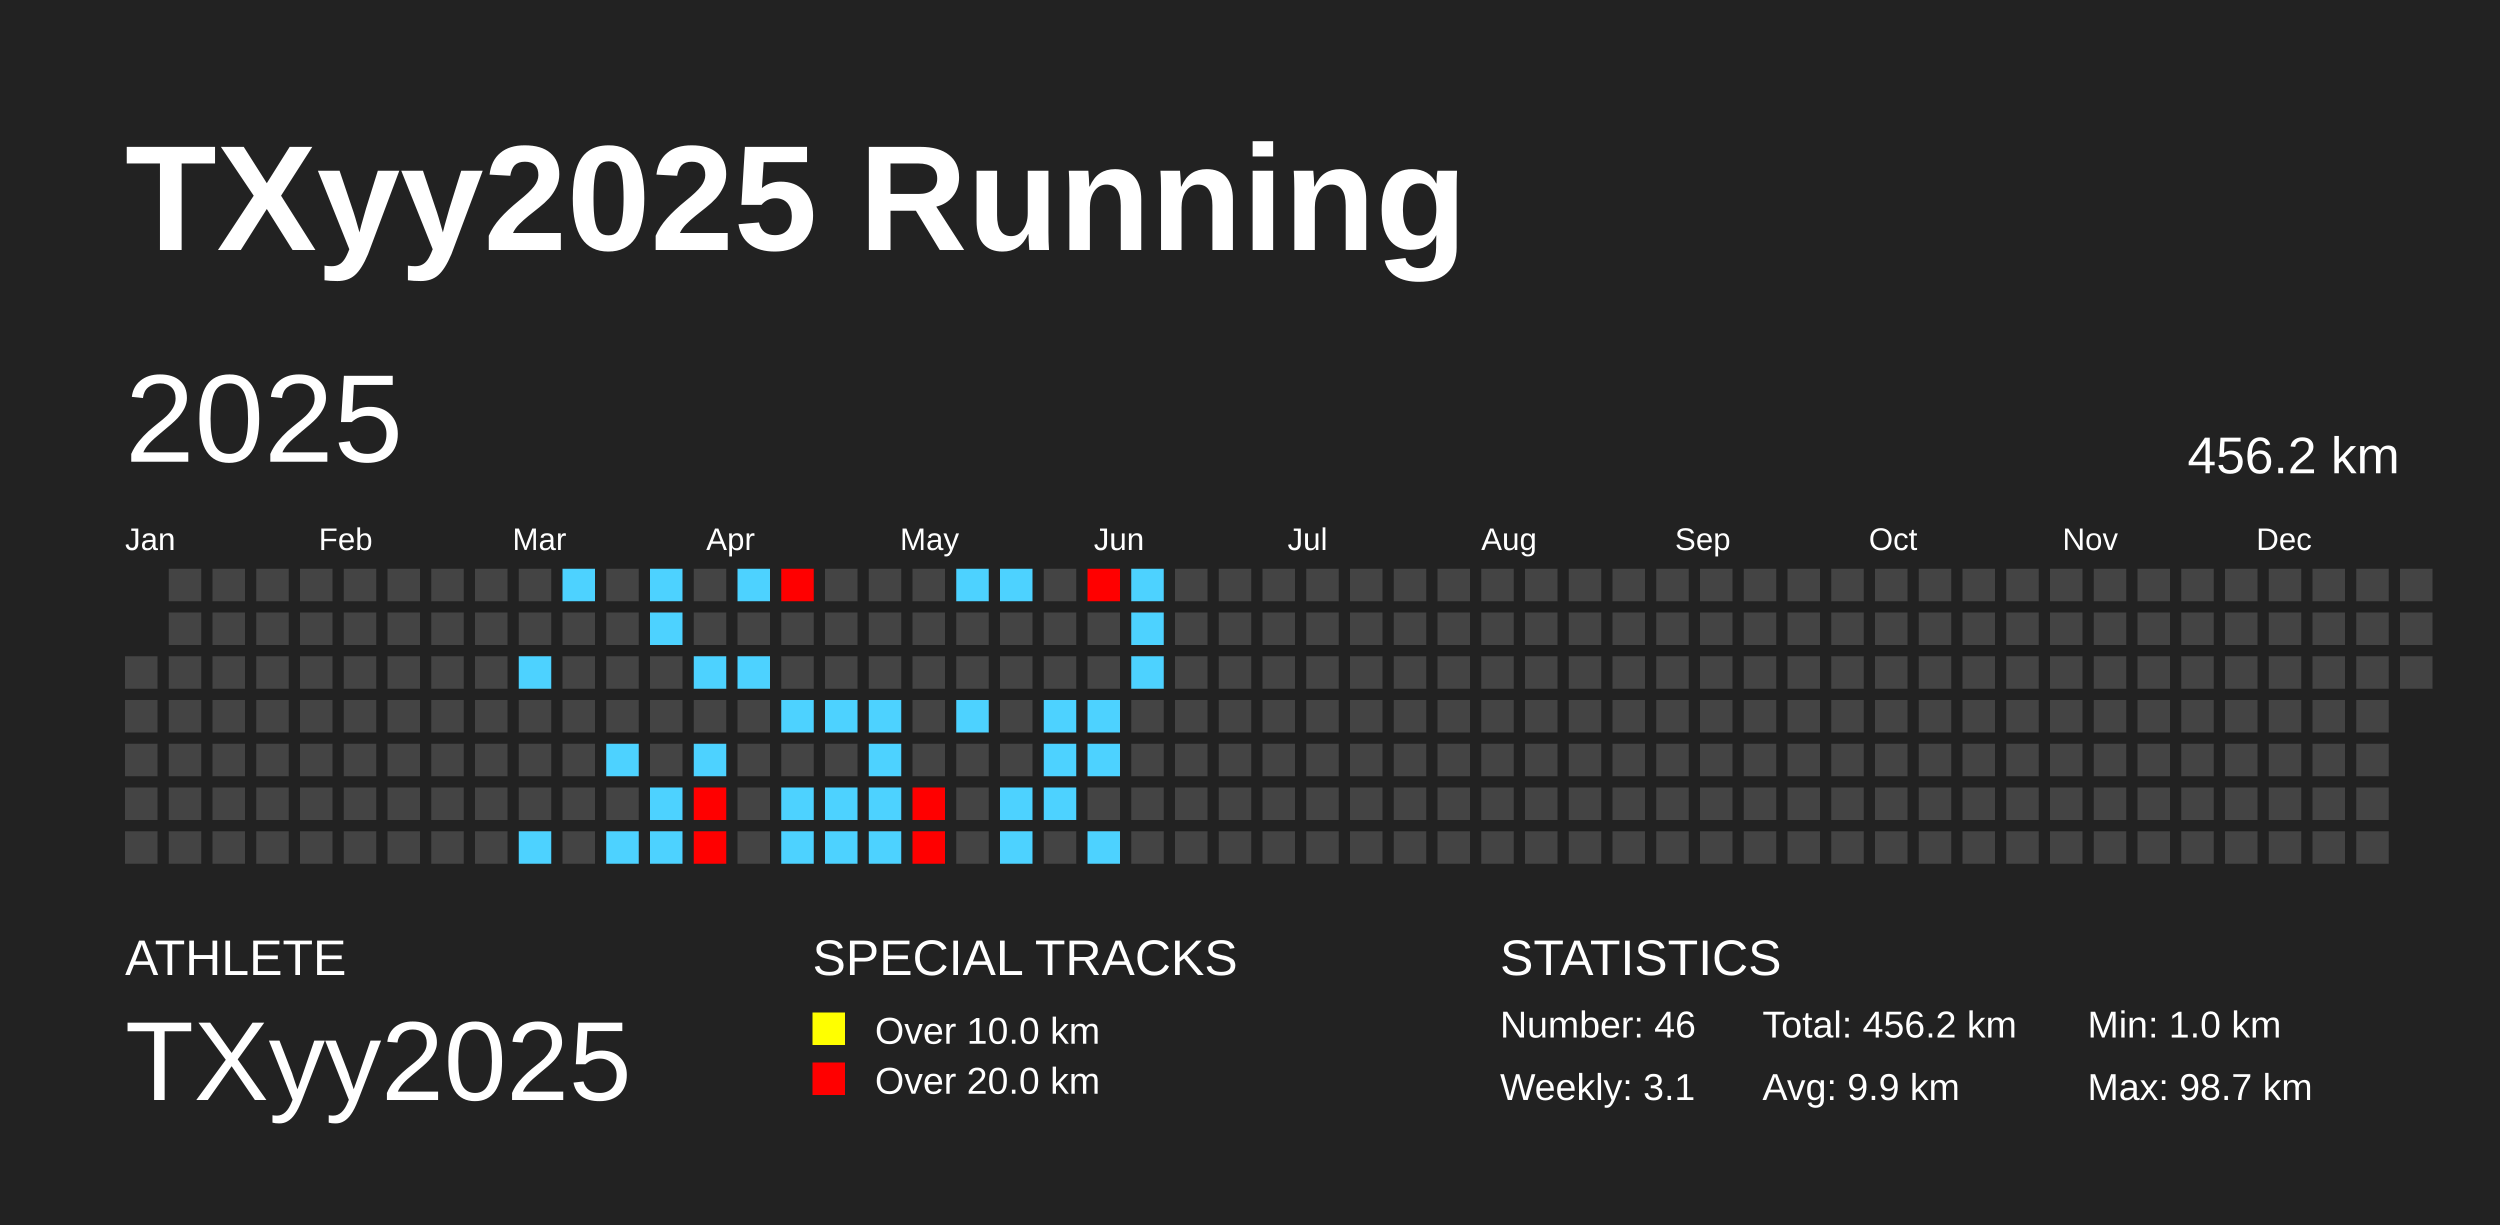
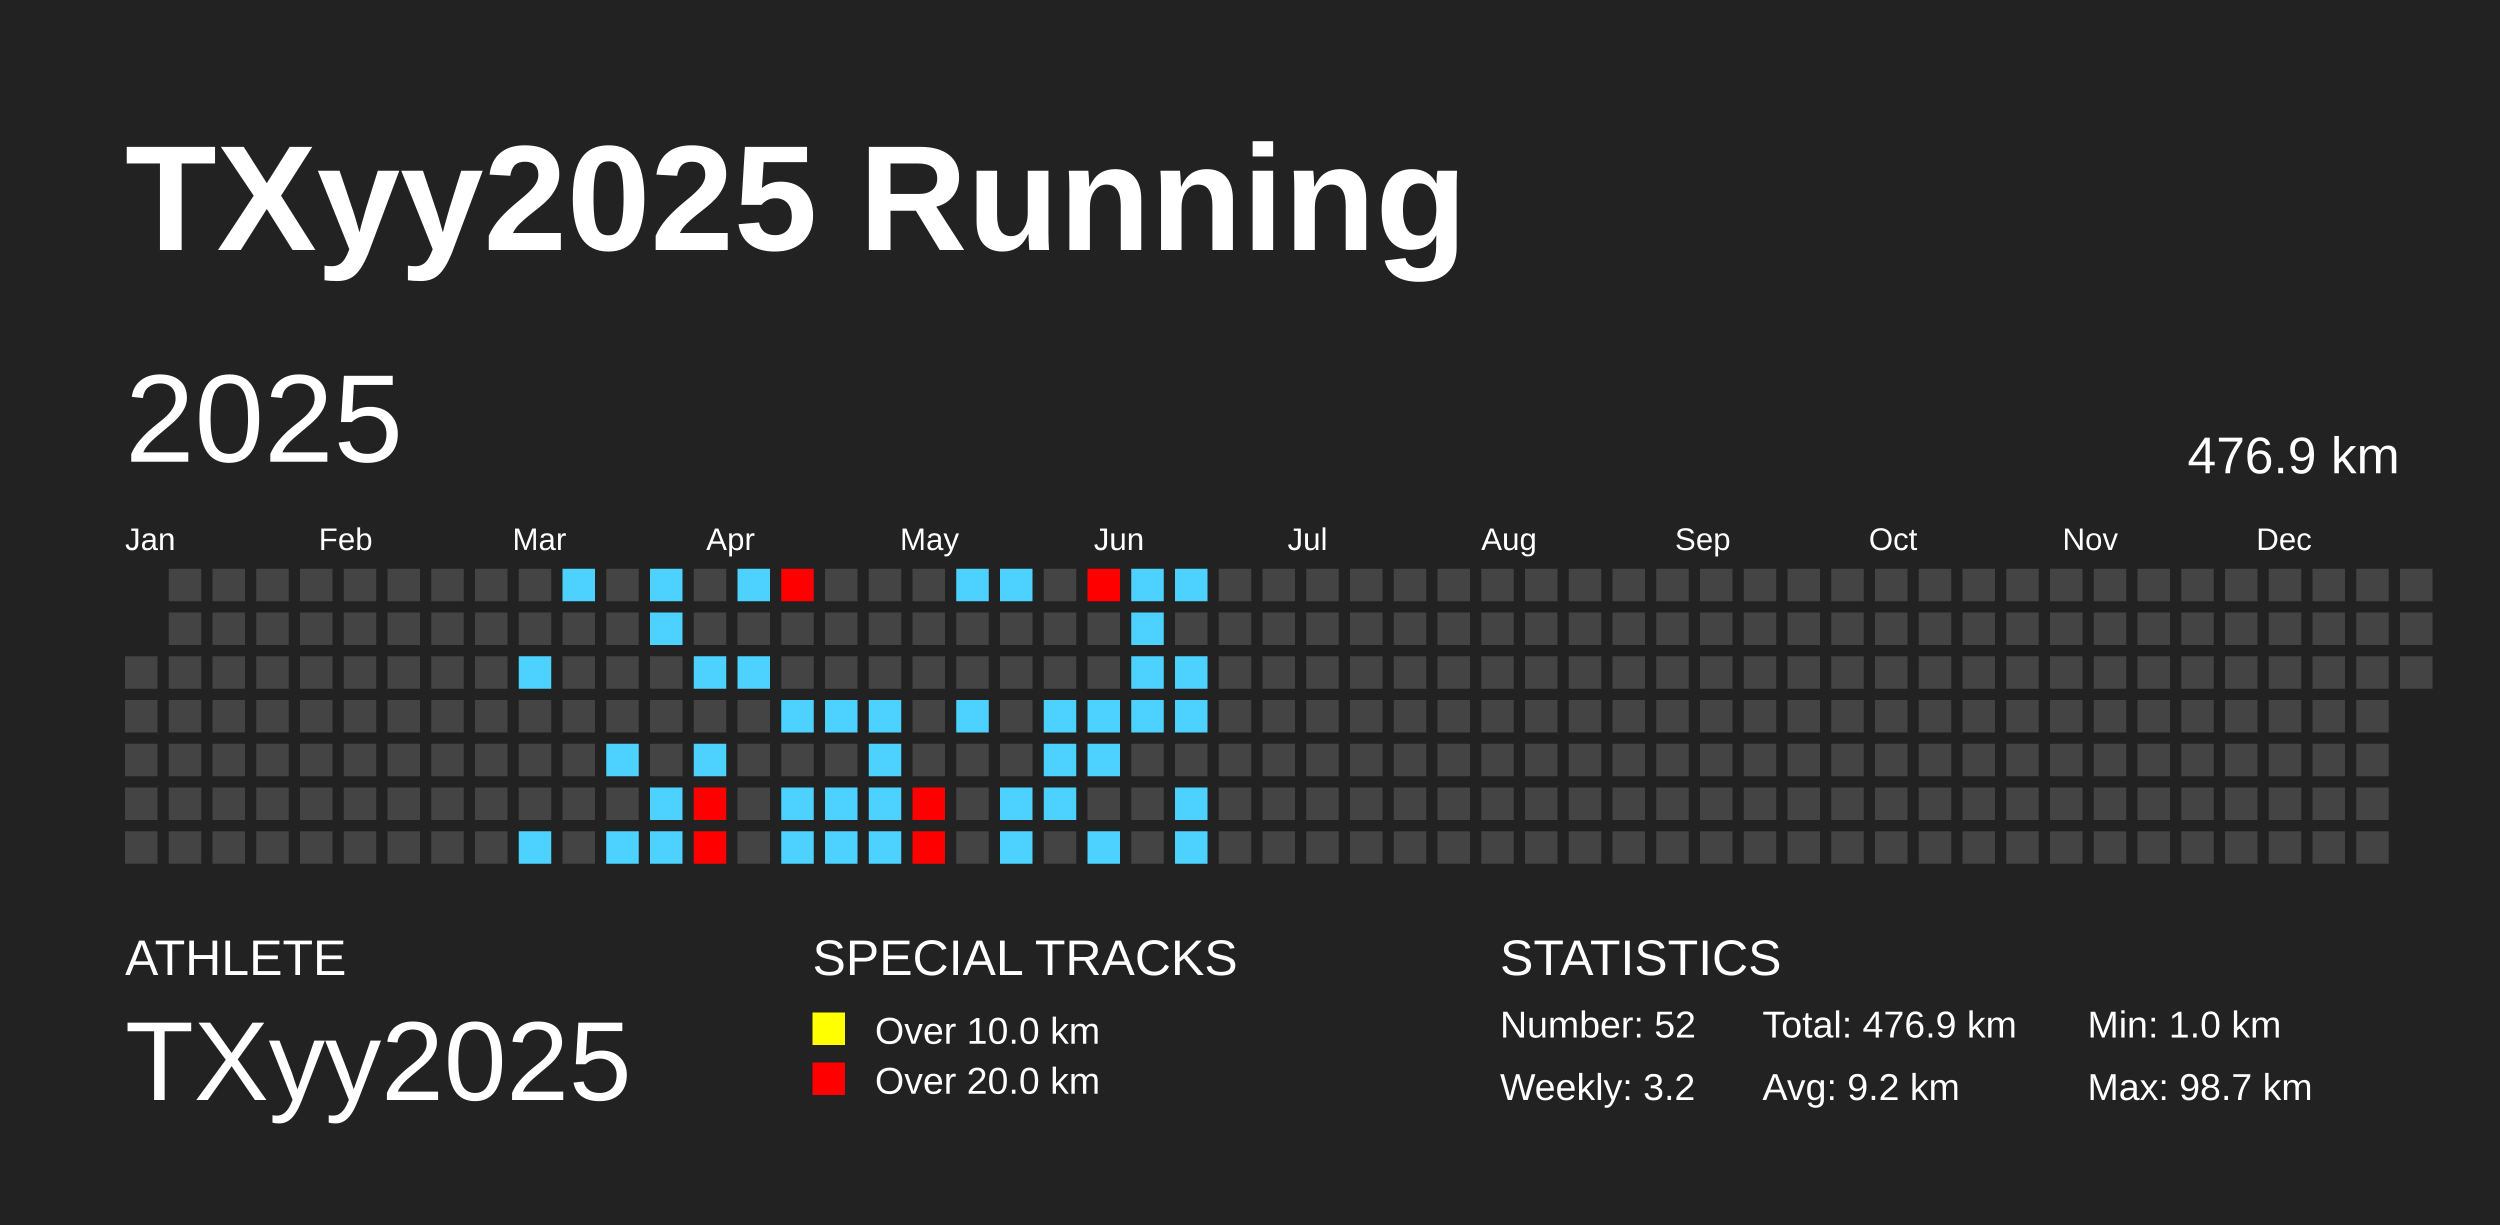
<svg xmlns="http://www.w3.org/2000/svg" baseProfile="full" height="98mm" version="1.1" viewBox="0,0,200,98" width="200mm">
  <defs />
  <rect fill="#222222" height="98" width="200" x="0" y="0" />
  <text fill="#FFFFFF" style="font-size:12px; font-family:Arial; font-weight:bold;" x="10" y="20">TXyy2025 Running</text>
  <text fill="#FFFFFF" style="font-size:4px; font-family:Arial" x="10" y="78">ATHLETE</text>
  <text fill="#FFFFFF" style="font-size:9px; font-family:Arial" x="10" y="88">TXyy2025</text>
  <text fill="#FFFFFF" style="font-size:4px; font-family:Arial" x="65" y="78">SPECIAL TRACKS</text>
  <rect fill="yellow" height="2.6" width="2.6" x="65" y="81" />
  <text fill="#FFFFFF" style="font-size:3px; font-family:Arial" x="70" y="83.5">Over 10.0 km</text>
  <rect fill="red" height="2.6" width="2.6" x="65" y="85" />
  <text fill="#FFFFFF" style="font-size:3px; font-family:Arial" x="70" y="87.5">Over 20.0 km</text>
  <text fill="#FFFFFF" style="font-size:4px; font-family:Arial" x="120" y="78">STATISTICS</text>
-   <text fill="#FFFFFF" style="font-size:3px; font-family:Arial" x="120" y="83">Number: 46</text>
-   <text fill="#FFFFFF" style="font-size:3px; font-family:Arial" x="120" y="88">Weekly: 3.1</text>
-   <text fill="#FFFFFF" style="font-size:3px; font-family:Arial" x="141" y="83">Total: 456.2 km</text>
-   <text fill="#FFFFFF" style="font-size:3px; font-family:Arial" x="141" y="88">Avg: 9.9 km</text>
+   <text fill="#FFFFFF" style="font-size:3px; font-family:Arial" x="120" y="83">Number: 52</text>
+   <text fill="#FFFFFF" style="font-size:3px; font-family:Arial" x="120" y="88">Weekly: 3.2</text>
+   <text fill="#FFFFFF" style="font-size:3px; font-family:Arial" x="141" y="83">Total: 476.9 km</text>
+   <text fill="#FFFFFF" style="font-size:3px; font-family:Arial" x="141" y="88">Avg: 9.2 km</text>
  <text fill="#FFFFFF" style="font-size:3px; font-family:Arial" x="167" y="83">Min: 1.0 km</text>
  <text fill="#FFFFFF" style="font-size:3px; font-family:Arial" x="167" y="88">Max: 98.7 km</text>
  <text dominant-baseline="hanging" fill="#FFFFFF" style="font-size:10.0px; font-family:Arial;" x="10" y="30">2025</text>
-   <text dominant-baseline="hanging" fill="#FFFFFF" style="font-size:4.125px; font-family:Arial;" x="175" y="35">456.2 km</text>
+   <text dominant-baseline="hanging" fill="#FFFFFF" style="font-size:4.125px; font-family:Arial;" x="175" y="35">476.9 km</text>
  <text fill="#FFFFFF" style="font-size:2.5px; font-family:Arial" x="10.0" y="44">Jan</text>
  <text fill="#FFFFFF" style="font-size:2.5px; font-family:Arial" x="25.5" y="44">Feb</text>
  <text fill="#FFFFFF" style="font-size:2.5px; font-family:Arial" x="41.0" y="44">Mar</text>
  <text fill="#FFFFFF" style="font-size:2.5px; font-family:Arial" x="56.5" y="44">Apr</text>
  <text fill="#FFFFFF" style="font-size:2.5px; font-family:Arial" x="72.0" y="44">May</text>
  <text fill="#FFFFFF" style="font-size:2.5px; font-family:Arial" x="87.5" y="44">Jun</text>
  <text fill="#FFFFFF" style="font-size:2.5px; font-family:Arial" x="103.0" y="44">Jul</text>
  <text fill="#FFFFFF" style="font-size:2.5px; font-family:Arial" x="118.5" y="44">Aug</text>
  <text fill="#FFFFFF" style="font-size:2.5px; font-family:Arial" x="134.0" y="44">Sep</text>
  <text fill="#FFFFFF" style="font-size:2.5px; font-family:Arial" x="149.5" y="44">Oct</text>
  <text fill="#FFFFFF" style="font-size:2.5px; font-family:Arial" x="165.0" y="44">Nov</text>
  <text fill="#FFFFFF" style="font-size:2.5px; font-family:Arial" x="180.5" y="44">Dec</text>
  <rect fill="#444444" height="2.6" width="2.6" x="10.0" y="52.5" />
  <rect fill="#444444" height="2.6" width="2.6" x="10.0" y="56.0" />
  <rect fill="#444444" height="2.6" width="2.6" x="10.0" y="59.5" />
  <rect fill="#444444" height="2.6" width="2.6" x="10.0" y="63.0" />
  <rect fill="#444444" height="2.6" width="2.6" x="10.0" y="66.5" />
  <rect fill="#444444" height="2.6" width="2.6" x="13.5" y="45.5" />
  <rect fill="#444444" height="2.6" width="2.6" x="13.5" y="49.0" />
  <rect fill="#444444" height="2.6" width="2.6" x="13.5" y="52.5" />
  <rect fill="#444444" height="2.6" width="2.6" x="13.5" y="56.0" />
  <rect fill="#444444" height="2.6" width="2.6" x="13.5" y="59.5" />
  <rect fill="#444444" height="2.6" width="2.6" x="13.5" y="63.0" />
  <rect fill="#444444" height="2.6" width="2.6" x="13.5" y="66.5" />
  <rect fill="#444444" height="2.6" width="2.6" x="17.0" y="45.5" />
  <rect fill="#444444" height="2.6" width="2.6" x="17.0" y="49.0" />
  <rect fill="#444444" height="2.6" width="2.6" x="17.0" y="52.5" />
  <rect fill="#444444" height="2.6" width="2.6" x="17.0" y="56.0" />
  <rect fill="#444444" height="2.6" width="2.6" x="17.0" y="59.5" />
  <rect fill="#444444" height="2.6" width="2.6" x="17.0" y="63.0" />
  <rect fill="#444444" height="2.6" width="2.6" x="17.0" y="66.5" />
  <rect fill="#444444" height="2.6" width="2.6" x="20.5" y="45.5" />
  <rect fill="#444444" height="2.6" width="2.6" x="20.5" y="49.0" />
  <rect fill="#444444" height="2.6" width="2.6" x="20.5" y="52.5" />
  <rect fill="#444444" height="2.6" width="2.6" x="20.5" y="56.0" />
  <rect fill="#444444" height="2.6" width="2.6" x="20.5" y="59.5" />
  <rect fill="#444444" height="2.6" width="2.6" x="20.5" y="63.0" />
  <rect fill="#444444" height="2.6" width="2.6" x="20.5" y="66.5" />
  <rect fill="#444444" height="2.6" width="2.6" x="24.0" y="45.5" />
  <rect fill="#444444" height="2.6" width="2.6" x="24.0" y="49.0" />
  <rect fill="#444444" height="2.6" width="2.6" x="24.0" y="52.5" />
  <rect fill="#444444" height="2.6" width="2.6" x="24.0" y="56.0" />
  <rect fill="#444444" height="2.6" width="2.6" x="24.0" y="59.5" />
  <rect fill="#444444" height="2.6" width="2.6" x="24.0" y="63.0" />
  <rect fill="#444444" height="2.6" width="2.6" x="24.0" y="66.5" />
  <rect fill="#444444" height="2.6" width="2.6" x="27.5" y="45.5" />
  <rect fill="#444444" height="2.6" width="2.6" x="27.5" y="49.0" />
  <rect fill="#444444" height="2.6" width="2.6" x="27.5" y="52.5" />
  <rect fill="#444444" height="2.6" width="2.6" x="27.5" y="56.0" />
  <rect fill="#444444" height="2.6" width="2.6" x="27.5" y="59.5" />
  <rect fill="#444444" height="2.6" width="2.6" x="27.5" y="63.0" />
  <rect fill="#444444" height="2.6" width="2.6" x="27.5" y="66.5" />
  <rect fill="#444444" height="2.6" width="2.6" x="31.0" y="45.5" />
  <rect fill="#444444" height="2.6" width="2.6" x="31.0" y="49.0" />
  <rect fill="#444444" height="2.6" width="2.6" x="31.0" y="52.5" />
  <rect fill="#444444" height="2.6" width="2.6" x="31.0" y="56.0" />
  <rect fill="#444444" height="2.6" width="2.6" x="31.0" y="59.5" />
  <rect fill="#444444" height="2.6" width="2.6" x="31.0" y="63.0" />
  <rect fill="#444444" height="2.6" width="2.6" x="31.0" y="66.5" />
  <rect fill="#444444" height="2.6" width="2.6" x="34.5" y="45.5" />
  <rect fill="#444444" height="2.6" width="2.6" x="34.5" y="49.0" />
  <rect fill="#444444" height="2.6" width="2.6" x="34.5" y="52.5" />
  <rect fill="#444444" height="2.6" width="2.6" x="34.5" y="56.0" />
  <rect fill="#444444" height="2.6" width="2.6" x="34.5" y="59.5" />
  <rect fill="#444444" height="2.6" width="2.6" x="34.5" y="63.0" />
  <rect fill="#444444" height="2.6" width="2.6" x="34.5" y="66.5" />
  <rect fill="#444444" height="2.6" width="2.6" x="38.0" y="45.5" />
  <rect fill="#444444" height="2.6" width="2.6" x="38.0" y="49.0" />
  <rect fill="#444444" height="2.6" width="2.6" x="38.0" y="52.5" />
  <rect fill="#444444" height="2.6" width="2.6" x="38.0" y="56.0" />
  <rect fill="#444444" height="2.6" width="2.6" x="38.0" y="59.5" />
  <rect fill="#444444" height="2.6" width="2.6" x="38.0" y="63.0" />
  <rect fill="#444444" height="2.6" width="2.6" x="38.0" y="66.5" />
  <rect fill="#444444" height="2.6" width="2.6" x="41.5" y="45.5" />
  <rect fill="#444444" height="2.6" width="2.6" x="41.5" y="49.0" />
  <rect fill="#4dd2ff" height="2.6" width="2.6" x="41.5" y="52.5" />
  <rect fill="#444444" height="2.6" width="2.6" x="41.5" y="56.0" />
  <rect fill="#444444" height="2.6" width="2.6" x="41.5" y="59.5" />
  <rect fill="#444444" height="2.6" width="2.6" x="41.5" y="63.0" />
  <rect fill="#4dd2ff" height="2.6" width="2.6" x="41.5" y="66.5" />
  <rect fill="#4dd2ff" height="2.6" width="2.6" x="45.0" y="45.5" />
  <rect fill="#444444" height="2.6" width="2.6" x="45.0" y="49.0" />
  <rect fill="#444444" height="2.6" width="2.6" x="45.0" y="52.5" />
  <rect fill="#444444" height="2.6" width="2.6" x="45.0" y="56.0" />
  <rect fill="#444444" height="2.6" width="2.6" x="45.0" y="59.5" />
  <rect fill="#444444" height="2.6" width="2.6" x="45.0" y="63.0" />
  <rect fill="#444444" height="2.6" width="2.6" x="45.0" y="66.5" />
  <rect fill="#444444" height="2.6" width="2.6" x="48.5" y="45.5" />
  <rect fill="#444444" height="2.6" width="2.6" x="48.5" y="49.0" />
  <rect fill="#444444" height="2.6" width="2.6" x="48.5" y="52.5" />
  <rect fill="#444444" height="2.6" width="2.6" x="48.5" y="56.0" />
  <rect fill="#4dd2ff" height="2.6" width="2.6" x="48.5" y="59.5" />
  <rect fill="#444444" height="2.6" width="2.6" x="48.5" y="63.0" />
  <rect fill="#4dd2ff" height="2.6" width="2.6" x="48.5" y="66.5" />
  <rect fill="#4dd2ff" height="2.6" width="2.6" x="52.0" y="45.5" />
  <rect fill="#4dd2ff" height="2.6" width="2.6" x="52.0" y="49.0" />
  <rect fill="#444444" height="2.6" width="2.6" x="52.0" y="52.5" />
  <rect fill="#444444" height="2.6" width="2.6" x="52.0" y="56.0" />
  <rect fill="#444444" height="2.6" width="2.6" x="52.0" y="59.5" />
  <rect fill="#4dd2ff" height="2.6" width="2.6" x="52.0" y="63.0" />
  <rect fill="#4dd2ff" height="2.6" width="2.6" x="52.0" y="66.5" />
  <rect fill="#444444" height="2.6" width="2.6" x="55.5" y="45.5" />
  <rect fill="#444444" height="2.6" width="2.6" x="55.5" y="49.0" />
  <rect fill="#4dd2ff" height="2.6" width="2.6" x="55.5" y="52.5" />
  <rect fill="#444444" height="2.6" width="2.6" x="55.5" y="56.0" />
  <rect fill="#4dd2ff" height="2.6" width="2.6" x="55.5" y="59.5" />
  <rect fill="red" height="2.6" width="2.6" x="55.5" y="63.0" />
  <rect fill="red" height="2.6" width="2.6" x="55.5" y="66.5" />
  <rect fill="#4dd2ff" height="2.6" width="2.6" x="59.0" y="45.5" />
  <rect fill="#444444" height="2.6" width="2.6" x="59.0" y="49.0" />
  <rect fill="#4dd2ff" height="2.6" width="2.6" x="59.0" y="52.5" />
  <rect fill="#444444" height="2.6" width="2.6" x="59.0" y="56.0" />
  <rect fill="#444444" height="2.6" width="2.6" x="59.0" y="59.5" />
  <rect fill="#444444" height="2.6" width="2.6" x="59.0" y="63.0" />
  <rect fill="#444444" height="2.6" width="2.6" x="59.0" y="66.5" />
  <rect fill="red" height="2.6" width="2.6" x="62.5" y="45.5" />
  <rect fill="#444444" height="2.6" width="2.6" x="62.5" y="49.0" />
  <rect fill="#444444" height="2.6" width="2.6" x="62.5" y="52.5" />
  <rect fill="#4dd2ff" height="2.6" width="2.6" x="62.5" y="56.0" />
  <rect fill="#444444" height="2.6" width="2.6" x="62.5" y="59.5" />
  <rect fill="#4dd2ff" height="2.6" width="2.6" x="62.5" y="63.0" />
  <rect fill="#4dd2ff" height="2.6" width="2.6" x="62.5" y="66.5" />
  <rect fill="#444444" height="2.6" width="2.6" x="66.0" y="45.5" />
  <rect fill="#444444" height="2.6" width="2.6" x="66.0" y="49.0" />
  <rect fill="#444444" height="2.6" width="2.6" x="66.0" y="52.5" />
  <rect fill="#4dd2ff" height="2.6" width="2.6" x="66.0" y="56.0" />
  <rect fill="#444444" height="2.6" width="2.6" x="66.0" y="59.5" />
  <rect fill="#4dd2ff" height="2.6" width="2.6" x="66.0" y="63.0" />
  <rect fill="#4dd2ff" height="2.6" width="2.6" x="66.0" y="66.5" />
  <rect fill="#444444" height="2.6" width="2.6" x="69.5" y="45.5" />
  <rect fill="#444444" height="2.6" width="2.6" x="69.5" y="49.0" />
  <rect fill="#444444" height="2.6" width="2.6" x="69.5" y="52.5" />
  <rect fill="#4dd2ff" height="2.6" width="2.6" x="69.5" y="56.0" />
  <rect fill="#4dd2ff" height="2.6" width="2.6" x="69.5" y="59.5" />
  <rect fill="#4dd2ff" height="2.6" width="2.6" x="69.5" y="63.0" />
  <rect fill="#4dd2ff" height="2.6" width="2.6" x="69.5" y="66.5" />
  <rect fill="#444444" height="2.6" width="2.6" x="73.0" y="45.5" />
  <rect fill="#444444" height="2.6" width="2.6" x="73.0" y="49.0" />
  <rect fill="#444444" height="2.6" width="2.6" x="73.0" y="52.5" />
  <rect fill="#444444" height="2.6" width="2.6" x="73.0" y="56.0" />
  <rect fill="#444444" height="2.6" width="2.6" x="73.0" y="59.5" />
  <rect fill="red" height="2.6" width="2.6" x="73.0" y="63.0" />
  <rect fill="red" height="2.6" width="2.6" x="73.0" y="66.5" />
  <rect fill="#4dd2ff" height="2.6" width="2.6" x="76.5" y="45.5" />
  <rect fill="#444444" height="2.6" width="2.6" x="76.5" y="49.0" />
  <rect fill="#444444" height="2.6" width="2.6" x="76.5" y="52.5" />
  <rect fill="#4dd2ff" height="2.6" width="2.6" x="76.5" y="56.0" />
  <rect fill="#444444" height="2.6" width="2.6" x="76.5" y="59.5" />
  <rect fill="#444444" height="2.6" width="2.6" x="76.5" y="63.0" />
  <rect fill="#444444" height="2.6" width="2.6" x="76.5" y="66.5" />
  <rect fill="#4dd2ff" height="2.6" width="2.6" x="80.0" y="45.5" />
  <rect fill="#444444" height="2.6" width="2.6" x="80.0" y="49.0" />
  <rect fill="#444444" height="2.6" width="2.6" x="80.0" y="52.5" />
  <rect fill="#444444" height="2.6" width="2.6" x="80.0" y="56.0" />
  <rect fill="#444444" height="2.6" width="2.6" x="80.0" y="59.5" />
  <rect fill="#4dd2ff" height="2.6" width="2.6" x="80.0" y="63.0" />
  <rect fill="#4dd2ff" height="2.6" width="2.6" x="80.0" y="66.5" />
  <rect fill="#444444" height="2.6" width="2.6" x="83.5" y="45.5" />
  <rect fill="#444444" height="2.6" width="2.6" x="83.5" y="49.0" />
  <rect fill="#444444" height="2.6" width="2.6" x="83.5" y="52.5" />
  <rect fill="#4dd2ff" height="2.6" width="2.6" x="83.5" y="56.0" />
  <rect fill="#4dd2ff" height="2.6" width="2.6" x="83.5" y="59.5" />
  <rect fill="#4dd2ff" height="2.6" width="2.6" x="83.5" y="63.0" />
  <rect fill="#444444" height="2.6" width="2.6" x="83.5" y="66.5" />
  <rect fill="red" height="2.6" width="2.6" x="87.0" y="45.5" />
  <rect fill="#444444" height="2.6" width="2.6" x="87.0" y="49.0" />
  <rect fill="#444444" height="2.6" width="2.6" x="87.0" y="52.5" />
  <rect fill="#4dd2ff" height="2.6" width="2.6" x="87.0" y="56.0" />
  <rect fill="#4dd2ff" height="2.6" width="2.6" x="87.0" y="59.5" />
  <rect fill="#444444" height="2.6" width="2.6" x="87.0" y="63.0" />
  <rect fill="#4dd2ff" height="2.6" width="2.6" x="87.0" y="66.5" />
  <rect fill="#4dd2ff" height="2.6" width="2.6" x="90.5" y="45.5" />
  <rect fill="#4dd2ff" height="2.6" width="2.6" x="90.5" y="49.0" />
  <rect fill="#4dd2ff" height="2.6" width="2.6" x="90.5" y="52.5" />
-   <rect fill="#444444" height="2.6" width="2.6" x="90.5" y="56.0" />
+   <rect fill="#4dd2ff" height="2.6" width="2.6" x="90.5" y="56.0" />
  <rect fill="#444444" height="2.6" width="2.6" x="90.5" y="59.5" />
  <rect fill="#444444" height="2.6" width="2.6" x="90.5" y="63.0" />
  <rect fill="#444444" height="2.6" width="2.6" x="90.5" y="66.5" />
-   <rect fill="#444444" height="2.6" width="2.6" x="94.0" y="45.5" />
+   <rect fill="#4dd2ff" height="2.6" width="2.6" x="94.0" y="45.5" />
  <rect fill="#444444" height="2.6" width="2.6" x="94.0" y="49.0" />
-   <rect fill="#444444" height="2.6" width="2.6" x="94.0" y="52.5" />
-   <rect fill="#444444" height="2.6" width="2.6" x="94.0" y="56.0" />
+   <rect fill="#4dd2ff" height="2.6" width="2.6" x="94.0" y="52.5" />
+   <rect fill="#4dd2ff" height="2.6" width="2.6" x="94.0" y="56.0" />
  <rect fill="#444444" height="2.6" width="2.6" x="94.0" y="59.5" />
-   <rect fill="#444444" height="2.6" width="2.6" x="94.0" y="63.0" />
-   <rect fill="#444444" height="2.6" width="2.6" x="94.0" y="66.5" />
+   <rect fill="#4dd2ff" height="2.6" width="2.6" x="94.0" y="63.0" />
+   <rect fill="#4dd2ff" height="2.6" width="2.6" x="94.0" y="66.5" />
  <rect fill="#444444" height="2.6" width="2.6" x="97.5" y="45.5" />
  <rect fill="#444444" height="2.6" width="2.6" x="97.5" y="49.0" />
  <rect fill="#444444" height="2.6" width="2.6" x="97.5" y="52.5" />
  <rect fill="#444444" height="2.6" width="2.6" x="97.5" y="56.0" />
  <rect fill="#444444" height="2.6" width="2.6" x="97.5" y="59.5" />
  <rect fill="#444444" height="2.6" width="2.6" x="97.5" y="63.0" />
  <rect fill="#444444" height="2.6" width="2.6" x="97.5" y="66.5" />
  <rect fill="#444444" height="2.6" width="2.6" x="101.0" y="45.5" />
  <rect fill="#444444" height="2.6" width="2.6" x="101.0" y="49.0" />
  <rect fill="#444444" height="2.6" width="2.6" x="101.0" y="52.5" />
  <rect fill="#444444" height="2.6" width="2.6" x="101.0" y="56.0" />
  <rect fill="#444444" height="2.6" width="2.6" x="101.0" y="59.5" />
  <rect fill="#444444" height="2.6" width="2.6" x="101.0" y="63.0" />
  <rect fill="#444444" height="2.6" width="2.6" x="101.0" y="66.5" />
  <rect fill="#444444" height="2.6" width="2.6" x="104.5" y="45.5" />
  <rect fill="#444444" height="2.6" width="2.6" x="104.5" y="49.0" />
  <rect fill="#444444" height="2.6" width="2.6" x="104.5" y="52.5" />
  <rect fill="#444444" height="2.6" width="2.6" x="104.5" y="56.0" />
  <rect fill="#444444" height="2.6" width="2.6" x="104.5" y="59.5" />
  <rect fill="#444444" height="2.6" width="2.6" x="104.5" y="63.0" />
  <rect fill="#444444" height="2.6" width="2.6" x="104.5" y="66.5" />
  <rect fill="#444444" height="2.6" width="2.6" x="108.0" y="45.5" />
  <rect fill="#444444" height="2.6" width="2.6" x="108.0" y="49.0" />
  <rect fill="#444444" height="2.6" width="2.6" x="108.0" y="52.5" />
  <rect fill="#444444" height="2.6" width="2.6" x="108.0" y="56.0" />
  <rect fill="#444444" height="2.6" width="2.6" x="108.0" y="59.5" />
  <rect fill="#444444" height="2.6" width="2.6" x="108.0" y="63.0" />
  <rect fill="#444444" height="2.6" width="2.6" x="108.0" y="66.5" />
  <rect fill="#444444" height="2.6" width="2.6" x="111.5" y="45.5" />
  <rect fill="#444444" height="2.6" width="2.6" x="111.5" y="49.0" />
  <rect fill="#444444" height="2.6" width="2.6" x="111.5" y="52.5" />
  <rect fill="#444444" height="2.6" width="2.6" x="111.5" y="56.0" />
  <rect fill="#444444" height="2.6" width="2.6" x="111.5" y="59.5" />
  <rect fill="#444444" height="2.6" width="2.6" x="111.5" y="63.0" />
  <rect fill="#444444" height="2.6" width="2.6" x="111.5" y="66.5" />
  <rect fill="#444444" height="2.6" width="2.6" x="115.0" y="45.5" />
  <rect fill="#444444" height="2.6" width="2.6" x="115.0" y="49.0" />
  <rect fill="#444444" height="2.6" width="2.6" x="115.0" y="52.5" />
  <rect fill="#444444" height="2.6" width="2.6" x="115.0" y="56.0" />
  <rect fill="#444444" height="2.6" width="2.6" x="115.0" y="59.5" />
  <rect fill="#444444" height="2.6" width="2.6" x="115.0" y="63.0" />
  <rect fill="#444444" height="2.6" width="2.6" x="115.0" y="66.5" />
  <rect fill="#444444" height="2.6" width="2.6" x="118.5" y="45.5" />
  <rect fill="#444444" height="2.6" width="2.6" x="118.5" y="49.0" />
  <rect fill="#444444" height="2.6" width="2.6" x="118.5" y="52.5" />
  <rect fill="#444444" height="2.6" width="2.6" x="118.5" y="56.0" />
  <rect fill="#444444" height="2.6" width="2.6" x="118.5" y="59.5" />
  <rect fill="#444444" height="2.6" width="2.6" x="118.5" y="63.0" />
  <rect fill="#444444" height="2.6" width="2.6" x="118.5" y="66.5" />
  <rect fill="#444444" height="2.6" width="2.6" x="122.0" y="45.5" />
  <rect fill="#444444" height="2.6" width="2.6" x="122.0" y="49.0" />
  <rect fill="#444444" height="2.6" width="2.6" x="122.0" y="52.5" />
  <rect fill="#444444" height="2.6" width="2.6" x="122.0" y="56.0" />
  <rect fill="#444444" height="2.6" width="2.6" x="122.0" y="59.5" />
  <rect fill="#444444" height="2.6" width="2.6" x="122.0" y="63.0" />
  <rect fill="#444444" height="2.6" width="2.6" x="122.0" y="66.5" />
  <rect fill="#444444" height="2.6" width="2.6" x="125.5" y="45.5" />
  <rect fill="#444444" height="2.6" width="2.6" x="125.5" y="49.0" />
  <rect fill="#444444" height="2.6" width="2.6" x="125.5" y="52.5" />
  <rect fill="#444444" height="2.6" width="2.6" x="125.5" y="56.0" />
  <rect fill="#444444" height="2.6" width="2.6" x="125.5" y="59.5" />
  <rect fill="#444444" height="2.6" width="2.6" x="125.5" y="63.0" />
  <rect fill="#444444" height="2.6" width="2.6" x="125.5" y="66.5" />
  <rect fill="#444444" height="2.6" width="2.6" x="129.0" y="45.5" />
  <rect fill="#444444" height="2.6" width="2.6" x="129.0" y="49.0" />
  <rect fill="#444444" height="2.6" width="2.6" x="129.0" y="52.5" />
  <rect fill="#444444" height="2.6" width="2.6" x="129.0" y="56.0" />
  <rect fill="#444444" height="2.6" width="2.6" x="129.0" y="59.5" />
  <rect fill="#444444" height="2.6" width="2.6" x="129.0" y="63.0" />
  <rect fill="#444444" height="2.6" width="2.6" x="129.0" y="66.5" />
  <rect fill="#444444" height="2.6" width="2.6" x="132.5" y="45.5" />
  <rect fill="#444444" height="2.6" width="2.6" x="132.5" y="49.0" />
  <rect fill="#444444" height="2.6" width="2.6" x="132.5" y="52.5" />
  <rect fill="#444444" height="2.6" width="2.6" x="132.5" y="56.0" />
  <rect fill="#444444" height="2.6" width="2.6" x="132.5" y="59.5" />
  <rect fill="#444444" height="2.6" width="2.6" x="132.5" y="63.0" />
  <rect fill="#444444" height="2.6" width="2.6" x="132.5" y="66.5" />
  <rect fill="#444444" height="2.6" width="2.6" x="136.0" y="45.5" />
  <rect fill="#444444" height="2.6" width="2.6" x="136.0" y="49.0" />
  <rect fill="#444444" height="2.6" width="2.6" x="136.0" y="52.5" />
  <rect fill="#444444" height="2.6" width="2.6" x="136.0" y="56.0" />
  <rect fill="#444444" height="2.6" width="2.6" x="136.0" y="59.5" />
  <rect fill="#444444" height="2.6" width="2.6" x="136.0" y="63.0" />
  <rect fill="#444444" height="2.6" width="2.6" x="136.0" y="66.5" />
  <rect fill="#444444" height="2.6" width="2.6" x="139.5" y="45.5" />
  <rect fill="#444444" height="2.6" width="2.6" x="139.5" y="49.0" />
  <rect fill="#444444" height="2.6" width="2.6" x="139.5" y="52.5" />
  <rect fill="#444444" height="2.6" width="2.6" x="139.5" y="56.0" />
  <rect fill="#444444" height="2.6" width="2.6" x="139.5" y="59.5" />
  <rect fill="#444444" height="2.6" width="2.6" x="139.5" y="63.0" />
  <rect fill="#444444" height="2.6" width="2.6" x="139.5" y="66.5" />
  <rect fill="#444444" height="2.6" width="2.6" x="143.0" y="45.5" />
  <rect fill="#444444" height="2.6" width="2.6" x="143.0" y="49.0" />
  <rect fill="#444444" height="2.6" width="2.6" x="143.0" y="52.5" />
  <rect fill="#444444" height="2.6" width="2.6" x="143.0" y="56.0" />
  <rect fill="#444444" height="2.6" width="2.6" x="143.0" y="59.5" />
  <rect fill="#444444" height="2.6" width="2.6" x="143.0" y="63.0" />
  <rect fill="#444444" height="2.6" width="2.6" x="143.0" y="66.5" />
  <rect fill="#444444" height="2.6" width="2.6" x="146.5" y="45.5" />
  <rect fill="#444444" height="2.6" width="2.6" x="146.5" y="49.0" />
  <rect fill="#444444" height="2.6" width="2.6" x="146.5" y="52.5" />
  <rect fill="#444444" height="2.6" width="2.6" x="146.5" y="56.0" />
  <rect fill="#444444" height="2.6" width="2.6" x="146.5" y="59.5" />
  <rect fill="#444444" height="2.6" width="2.6" x="146.5" y="63.0" />
  <rect fill="#444444" height="2.6" width="2.6" x="146.5" y="66.5" />
  <rect fill="#444444" height="2.6" width="2.6" x="150.0" y="45.5" />
  <rect fill="#444444" height="2.6" width="2.6" x="150.0" y="49.0" />
  <rect fill="#444444" height="2.6" width="2.6" x="150.0" y="52.5" />
  <rect fill="#444444" height="2.6" width="2.6" x="150.0" y="56.0" />
  <rect fill="#444444" height="2.6" width="2.6" x="150.0" y="59.5" />
  <rect fill="#444444" height="2.6" width="2.6" x="150.0" y="63.0" />
  <rect fill="#444444" height="2.6" width="2.6" x="150.0" y="66.5" />
  <rect fill="#444444" height="2.6" width="2.6" x="153.5" y="45.5" />
  <rect fill="#444444" height="2.6" width="2.6" x="153.5" y="49.0" />
  <rect fill="#444444" height="2.6" width="2.6" x="153.5" y="52.5" />
  <rect fill="#444444" height="2.6" width="2.6" x="153.5" y="56.0" />
  <rect fill="#444444" height="2.6" width="2.6" x="153.5" y="59.5" />
  <rect fill="#444444" height="2.6" width="2.6" x="153.5" y="63.0" />
  <rect fill="#444444" height="2.6" width="2.6" x="153.5" y="66.5" />
  <rect fill="#444444" height="2.6" width="2.6" x="157.0" y="45.5" />
  <rect fill="#444444" height="2.6" width="2.6" x="157.0" y="49.0" />
  <rect fill="#444444" height="2.6" width="2.6" x="157.0" y="52.5" />
  <rect fill="#444444" height="2.6" width="2.6" x="157.0" y="56.0" />
  <rect fill="#444444" height="2.6" width="2.6" x="157.0" y="59.5" />
  <rect fill="#444444" height="2.6" width="2.6" x="157.0" y="63.0" />
  <rect fill="#444444" height="2.6" width="2.6" x="157.0" y="66.5" />
  <rect fill="#444444" height="2.6" width="2.6" x="160.5" y="45.5" />
  <rect fill="#444444" height="2.6" width="2.6" x="160.5" y="49.0" />
  <rect fill="#444444" height="2.6" width="2.6" x="160.5" y="52.5" />
  <rect fill="#444444" height="2.6" width="2.6" x="160.5" y="56.0" />
  <rect fill="#444444" height="2.6" width="2.6" x="160.5" y="59.5" />
  <rect fill="#444444" height="2.6" width="2.6" x="160.5" y="63.0" />
  <rect fill="#444444" height="2.6" width="2.6" x="160.5" y="66.5" />
  <rect fill="#444444" height="2.6" width="2.6" x="164.0" y="45.5" />
  <rect fill="#444444" height="2.6" width="2.6" x="164.0" y="49.0" />
  <rect fill="#444444" height="2.6" width="2.6" x="164.0" y="52.5" />
  <rect fill="#444444" height="2.6" width="2.6" x="164.0" y="56.0" />
  <rect fill="#444444" height="2.6" width="2.6" x="164.0" y="59.5" />
  <rect fill="#444444" height="2.6" width="2.6" x="164.0" y="63.0" />
  <rect fill="#444444" height="2.6" width="2.6" x="164.0" y="66.5" />
  <rect fill="#444444" height="2.6" width="2.6" x="167.5" y="45.5" />
  <rect fill="#444444" height="2.6" width="2.6" x="167.5" y="49.0" />
  <rect fill="#444444" height="2.6" width="2.6" x="167.5" y="52.5" />
  <rect fill="#444444" height="2.6" width="2.6" x="167.5" y="56.0" />
  <rect fill="#444444" height="2.6" width="2.6" x="167.5" y="59.5" />
  <rect fill="#444444" height="2.6" width="2.6" x="167.5" y="63.0" />
  <rect fill="#444444" height="2.6" width="2.6" x="167.5" y="66.5" />
  <rect fill="#444444" height="2.6" width="2.6" x="171.0" y="45.5" />
  <rect fill="#444444" height="2.6" width="2.6" x="171.0" y="49.0" />
  <rect fill="#444444" height="2.6" width="2.6" x="171.0" y="52.5" />
  <rect fill="#444444" height="2.6" width="2.6" x="171.0" y="56.0" />
  <rect fill="#444444" height="2.6" width="2.6" x="171.0" y="59.5" />
  <rect fill="#444444" height="2.6" width="2.6" x="171.0" y="63.0" />
  <rect fill="#444444" height="2.6" width="2.6" x="171.0" y="66.5" />
  <rect fill="#444444" height="2.6" width="2.6" x="174.5" y="45.5" />
  <rect fill="#444444" height="2.6" width="2.6" x="174.5" y="49.0" />
  <rect fill="#444444" height="2.6" width="2.6" x="174.5" y="52.5" />
  <rect fill="#444444" height="2.6" width="2.6" x="174.5" y="56.0" />
  <rect fill="#444444" height="2.6" width="2.6" x="174.5" y="59.5" />
  <rect fill="#444444" height="2.6" width="2.6" x="174.5" y="63.0" />
  <rect fill="#444444" height="2.6" width="2.6" x="174.5" y="66.5" />
  <rect fill="#444444" height="2.6" width="2.6" x="178.0" y="45.5" />
  <rect fill="#444444" height="2.6" width="2.6" x="178.0" y="49.0" />
  <rect fill="#444444" height="2.6" width="2.6" x="178.0" y="52.5" />
  <rect fill="#444444" height="2.6" width="2.6" x="178.0" y="56.0" />
  <rect fill="#444444" height="2.6" width="2.6" x="178.0" y="59.5" />
  <rect fill="#444444" height="2.6" width="2.6" x="178.0" y="63.0" />
  <rect fill="#444444" height="2.6" width="2.6" x="178.0" y="66.5" />
  <rect fill="#444444" height="2.6" width="2.6" x="181.5" y="45.5" />
  <rect fill="#444444" height="2.6" width="2.6" x="181.5" y="49.0" />
  <rect fill="#444444" height="2.6" width="2.6" x="181.5" y="52.5" />
  <rect fill="#444444" height="2.6" width="2.6" x="181.5" y="56.0" />
  <rect fill="#444444" height="2.6" width="2.6" x="181.5" y="59.5" />
  <rect fill="#444444" height="2.6" width="2.6" x="181.5" y="63.0" />
  <rect fill="#444444" height="2.6" width="2.6" x="181.5" y="66.5" />
  <rect fill="#444444" height="2.6" width="2.6" x="185.0" y="45.5" />
  <rect fill="#444444" height="2.6" width="2.6" x="185.0" y="49.0" />
  <rect fill="#444444" height="2.6" width="2.6" x="185.0" y="52.5" />
  <rect fill="#444444" height="2.6" width="2.6" x="185.0" y="56.0" />
  <rect fill="#444444" height="2.6" width="2.6" x="185.0" y="59.5" />
  <rect fill="#444444" height="2.6" width="2.6" x="185.0" y="63.0" />
  <rect fill="#444444" height="2.6" width="2.6" x="185.0" y="66.5" />
  <rect fill="#444444" height="2.6" width="2.6" x="188.5" y="45.5" />
  <rect fill="#444444" height="2.6" width="2.6" x="188.5" y="49.0" />
  <rect fill="#444444" height="2.6" width="2.6" x="188.5" y="52.5" />
  <rect fill="#444444" height="2.6" width="2.6" x="188.5" y="56.0" />
  <rect fill="#444444" height="2.6" width="2.6" x="188.5" y="59.5" />
  <rect fill="#444444" height="2.6" width="2.6" x="188.5" y="63.0" />
  <rect fill="#444444" height="2.6" width="2.6" x="188.5" y="66.5" />
  <rect fill="#444444" height="2.6" width="2.6" x="192.0" y="45.5" />
  <rect fill="#444444" height="2.6" width="2.6" x="192.0" y="49.0" />
  <rect fill="#444444" height="2.6" width="2.6" x="192.0" y="52.5" />
</svg>
